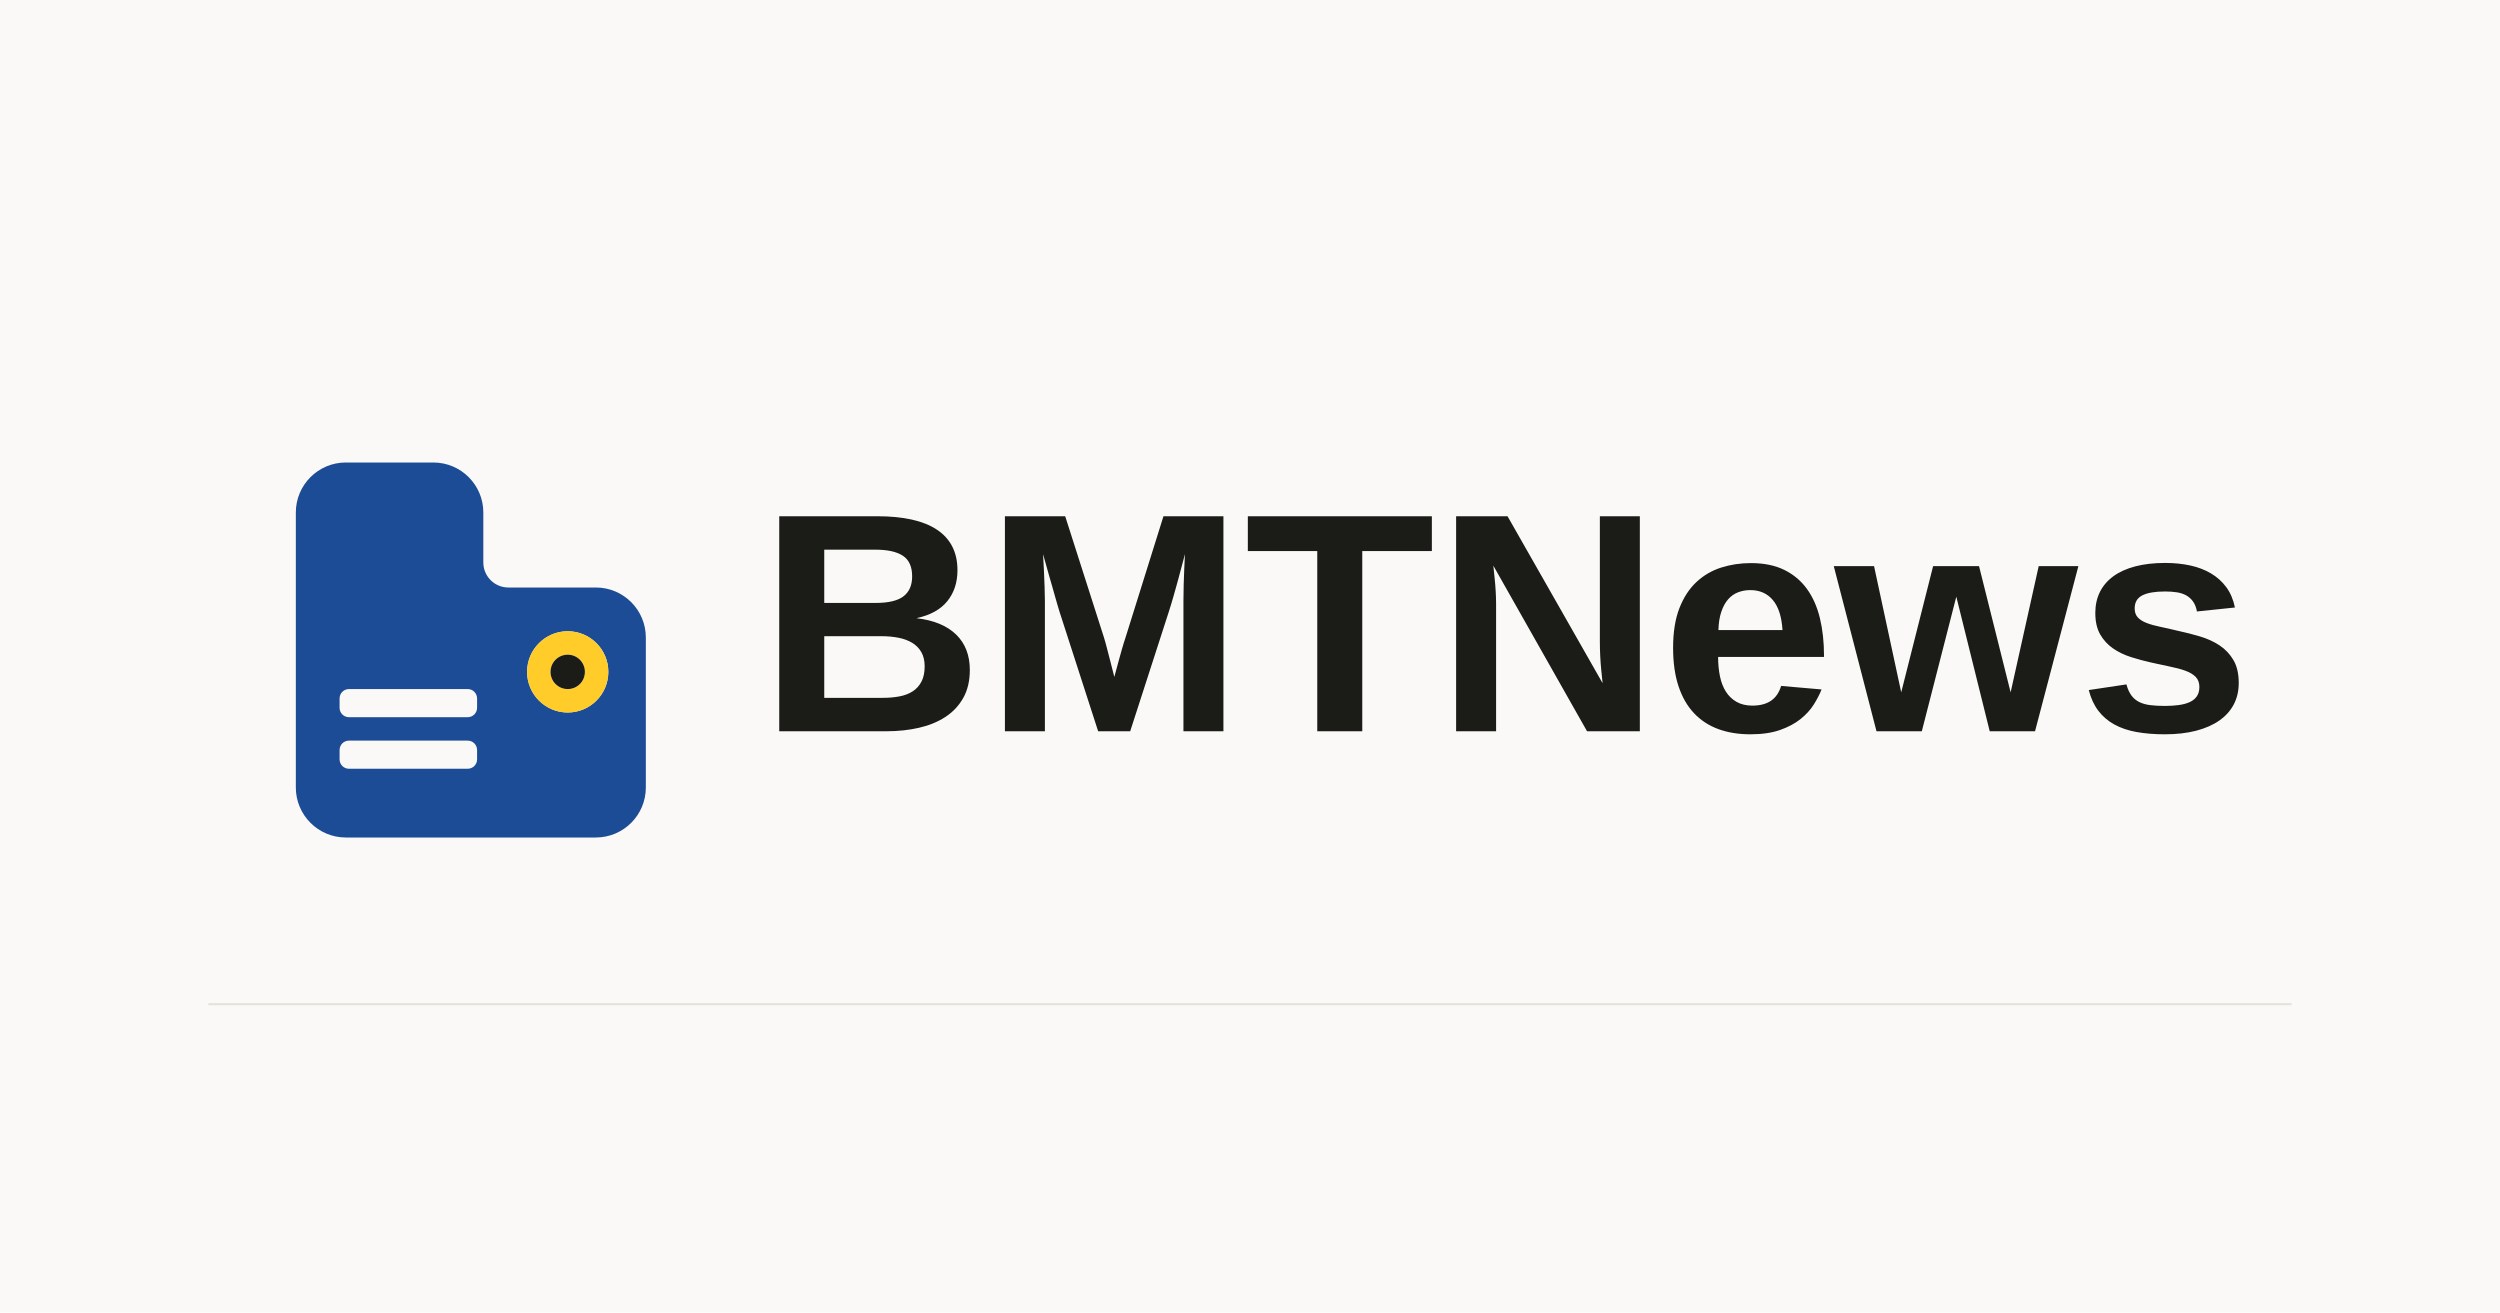
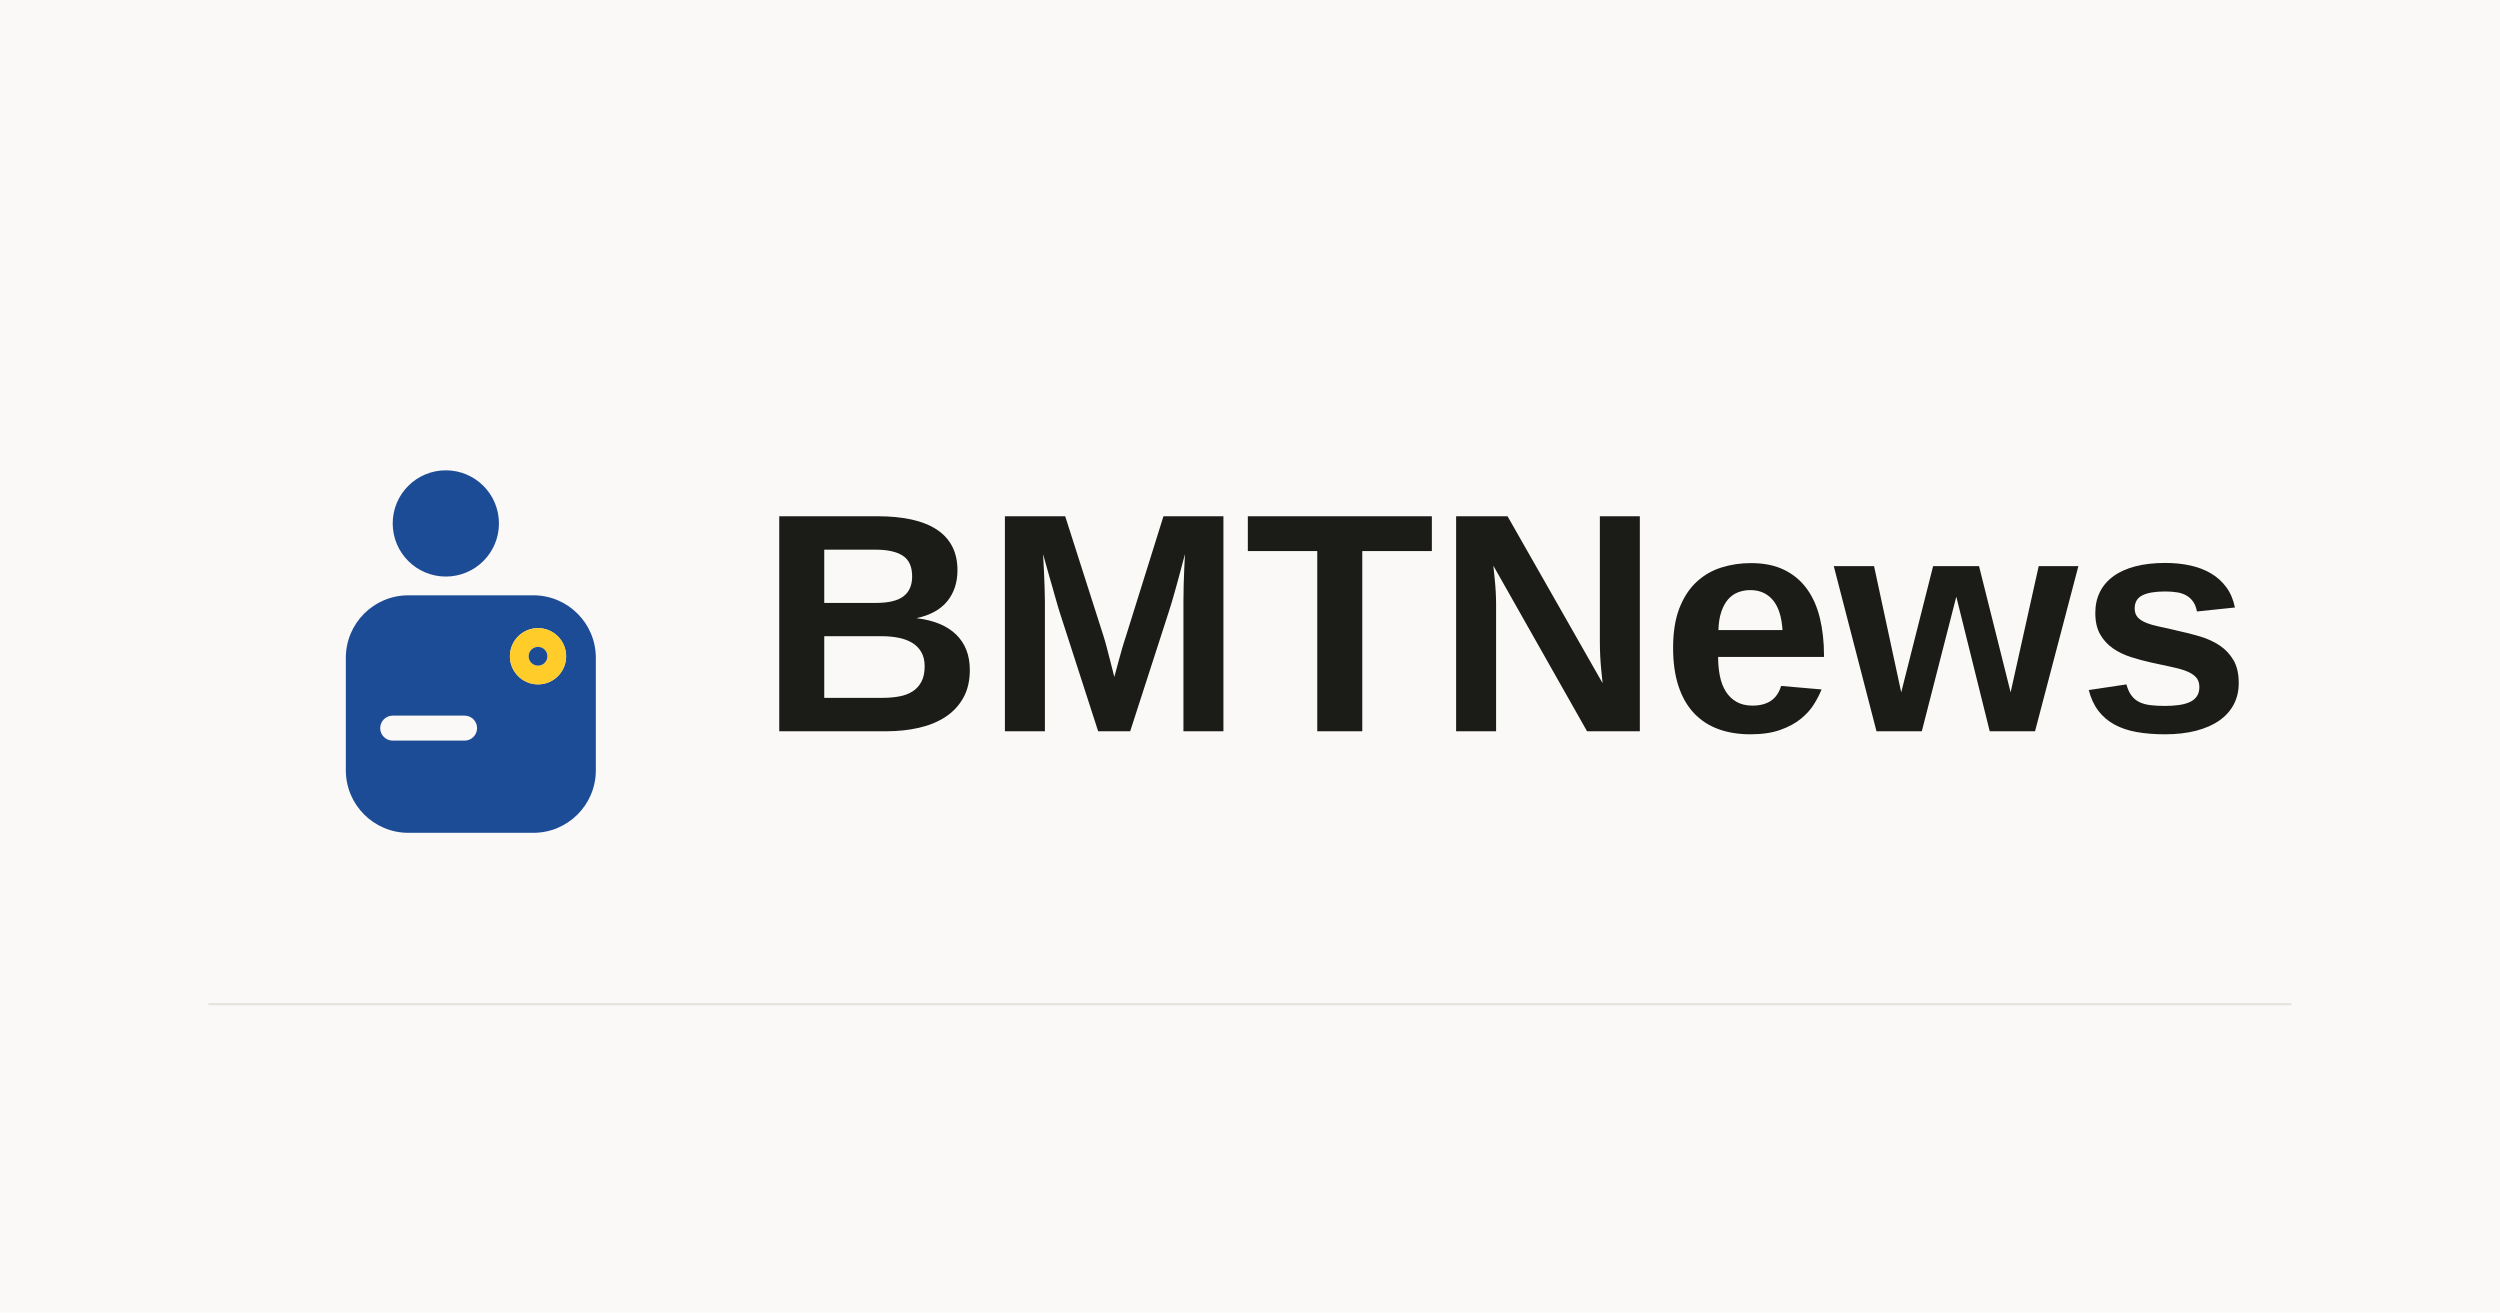
<svg xmlns="http://www.w3.org/2000/svg" width="1200" height="630" viewBox="0 0 1200 630" role="img" aria-label="BMTNews">
  <rect width="1200" height="630" fill="#faf9f7" />
  <g transform="translate(100 180) scale(1.5)">
-     <path fill="#1d4c96" fill-rule="evenodd" transform="translate(20 24) scale(.25)" d="M96 16H208A64 64 0 0 1 272 80V144A32 32 0 0 0 304 176H416A64 64 0 0 1 480 240V432A64 64 0 0 1 416 496H96A64 64 0 0 1 32 432V80A64 64 0 0 1 96 16ZM100 306H252A12 12 0 0 1 264 318V330A12 12 0 0 1 252 342H100A12 12 0 0 1 88 330V318A12 12 0 0 1 100 306ZM100 372H252A12 12 0 0 1 264 384V396A12 12 0 0 1 252 408H100A12 12 0 0 1 88 396V384A12 12 0 0 1 100 372ZM432 284A52 52 0 1 0 328 284A52 52 0 1 0 432 284Z" />
-     <path fill="#ffcc29" fill-rule="evenodd" transform="translate(20 24) scale(.25)" d="M432 284A52 52 0 1 0 328 284A52 52 0 1 0 432 284ZM402 284A22 22 0 1 0 358 284A22 22 0 1 0 402 284Z" />
-     <path fill="#1b1b18" fill-rule="evenodd" transform="translate(20 24) scale(.25)" d="M402 284A22 22 0 1 0 358 284A22 22 0 1 0 402 284Z" />
+     <path fill="#1d4c96" fill-rule="evenodd" transform="translate(20 24) scale(.25)" d="M292 94A68 68 0 1 0 156 94A68 68 0 1 0 292 94ZM176 186H336A80 80 0 0 1 416 266V410A80 80 0 0 1 336 490H176A80 80 0 0 1 96 410V266A80 80 0 0 1 176 186ZM156 340H248A16 16 0 0 1 264 356A16 16 0 0 1 248 372H156A16 16 0 0 1 140 356A16 16 0 0 1 156 340ZM378 264A36 36 0 1 0 306 264A36 36 0 1 0 378 264Z" />
+     <path fill="#ffcc29" fill-rule="evenodd" transform="translate(20 24) scale(.25)" d="M378 264A36 36 0 1 0 306 264A36 36 0 1 0 378 264ZM354 264A12 12 0 1 0 330 264A12 12 0 1 0 354 264Z" />
+     <path fill="#1d4c96" fill-rule="evenodd" transform="translate(20 24) scale(.25)" d="M354 264A12 12 0 1 0 330 264A12 12 0 1 0 354 264Z" />
    <path fill="#1b1b18" transform="translate(176 34)" d="M67.676 60.371Q67.676 65.596 65.576 69.331Q63.477 73.066 59.839 75.435Q56.201 77.803 51.367 78.901Q46.533 80.0 41.113 80.0H6.689V11.201H38.184Q44.287 11.201 49.048 12.251Q53.809 13.301 57.08 15.449Q60.352 17.598 62.036 20.845Q63.721 24.092 63.721 28.486Q63.721 34.346 60.474 38.374Q57.227 42.402 50.586 43.818Q58.936 44.795 63.306 49.067Q67.676 53.34 67.676 60.371ZM49.219 30.439Q49.219 25.801 46.265 23.848Q43.311 21.895 37.5 21.895H21.094V38.936H37.598Q43.701 38.936 46.46 36.812Q49.219 34.688 49.219 30.439ZM53.223 59.248Q53.223 56.514 52.148 54.658Q51.074 52.803 49.194 51.68Q47.314 50.557 44.8 50.068Q42.285 49.58 39.355 49.58H21.094V69.307H39.893Q42.725 69.307 45.166 68.843Q47.607 68.379 49.39 67.231Q51.172 66.084 52.197 64.131Q53.223 62.178 53.223 59.248ZM136.035 80.0V38.301Q136.035 35.811 136.108 33.174Q136.182 30.537 136.279 28.34Q136.426 25.752 136.523 23.311Q135.498 27.168 134.57 30.635Q134.18 32.1 133.74 33.662Q133.301 35.225 132.886 36.689Q132.471 38.154 132.08 39.424Q131.689 40.693 131.396 41.621L118.994 80.0H108.74L96.338 41.621Q96.045 40.693 95.679 39.424Q95.312 38.154 94.897 36.689Q94.482 35.225 94.043 33.662Q93.604 32.1 93.164 30.635Q92.188 27.168 91.113 23.311Q91.26 26.143 91.406 28.877Q91.504 31.221 91.602 33.809Q91.699 36.396 91.699 38.301V80.0H78.906V11.201H98.193L110.498 49.678Q110.986 51.191 111.548 53.389Q112.109 55.586 112.646 57.637Q113.232 60.029 113.916 62.617Q114.6 60.078 115.234 57.734Q115.527 56.709 115.82 55.635Q116.113 54.561 116.406 53.535Q116.699 52.51 116.992 51.582Q117.285 50.654 117.529 49.922L129.639 11.201H148.828V80.0ZM193.262 22.334V80.0H178.857V22.334H156.641V11.201H215.527V22.334ZM265.186 80.0 235.205 27.021Q235.449 29.17 235.645 31.318Q235.84 33.174 235.962 35.322Q236.084 37.471 236.084 39.424V80.0H223.291V11.201H239.746L270.166 64.619Q269.922 62.568 269.727 60.322Q269.531 58.418 269.409 56.025Q269.287 53.633 269.287 51.191V11.201H282.08V80.0ZM317.432 80.977Q311.719 80.977 307.153 79.292Q302.588 77.607 299.365 74.165Q296.143 70.723 294.434 65.522Q292.725 60.322 292.725 53.34Q292.725 45.771 294.751 40.596Q296.777 35.42 300.22 32.222Q303.662 29.023 308.154 27.607Q312.646 26.191 317.627 26.191Q323.877 26.191 328.296 28.364Q332.715 30.537 335.547 34.443Q338.379 38.35 339.697 43.794Q341.016 49.238 341.016 55.83V56.221H307.129Q307.129 59.541 307.715 62.397Q308.301 65.254 309.619 67.329Q310.938 69.404 313.037 70.601Q315.137 71.797 318.115 71.797Q321.729 71.797 324.023 70.259Q326.318 68.721 327.295 65.498L340.234 66.621Q339.355 68.867 337.769 71.406Q336.182 73.945 333.545 76.069Q330.908 78.193 326.978 79.585Q323.047 80.977 317.432 80.977ZM317.432 34.834Q315.332 34.834 313.501 35.542Q311.67 36.25 310.327 37.788Q308.984 39.326 308.154 41.768Q307.324 44.209 307.227 47.627H327.734Q327.344 41.23 324.658 38.032Q321.973 34.834 317.432 34.834ZM365.723 67.549 375.928 27.168H390.625L400.732 67.549L409.717 27.168H422.412L408.545 80.0H394.043L383.35 36.934L372.314 80.0H357.812L344.141 27.168H357.031ZM473.73 64.57Q473.73 68.379 472.144 71.406Q470.557 74.434 467.529 76.558Q464.502 78.682 460.107 79.829Q455.713 80.977 450.098 80.977Q445.068 80.977 441.016 80.244Q436.963 79.512 433.911 77.827Q430.859 76.143 428.809 73.457Q426.758 70.771 425.732 66.816L437.793 65.01Q438.379 67.207 439.404 68.574Q440.43 69.941 441.943 70.674Q443.457 71.406 445.483 71.65Q447.51 71.895 450.098 71.895Q452.441 71.895 454.468 71.626Q456.494 71.357 457.983 70.698Q459.473 70.039 460.303 68.843Q461.133 67.646 461.133 65.84Q461.133 63.789 459.937 62.593Q458.74 61.396 456.665 60.64Q454.59 59.883 451.782 59.321Q448.975 58.76 445.801 58.027Q442.48 57.295 439.258 56.27Q436.035 55.244 433.496 53.486Q430.957 51.729 429.395 49.019Q427.832 46.309 427.832 42.158Q427.832 38.398 429.297 35.444Q430.762 32.49 433.594 30.415Q436.426 28.34 440.601 27.241Q444.775 26.143 450.195 26.143Q454.492 26.143 458.203 26.948Q461.914 27.754 464.844 29.487Q467.773 31.221 469.751 33.906Q471.729 36.592 472.51 40.4L460.352 41.67Q460.01 39.766 459.131 38.521Q458.252 37.275 456.958 36.543Q455.664 35.811 453.955 35.542Q452.246 35.273 450.195 35.273Q445.312 35.273 442.871 36.519Q440.43 37.764 440.43 40.693Q440.43 42.5 441.431 43.574Q442.432 44.648 444.263 45.356Q446.094 46.064 448.608 46.577Q451.123 47.09 454.102 47.822Q457.764 48.604 461.304 49.653Q464.844 50.703 467.603 52.534Q470.361 54.365 472.046 57.246Q473.73 60.127 473.73 64.57Z" />
  </g>
  <path stroke="#e4e2dc" d="M100 482H1100" />
</svg>
